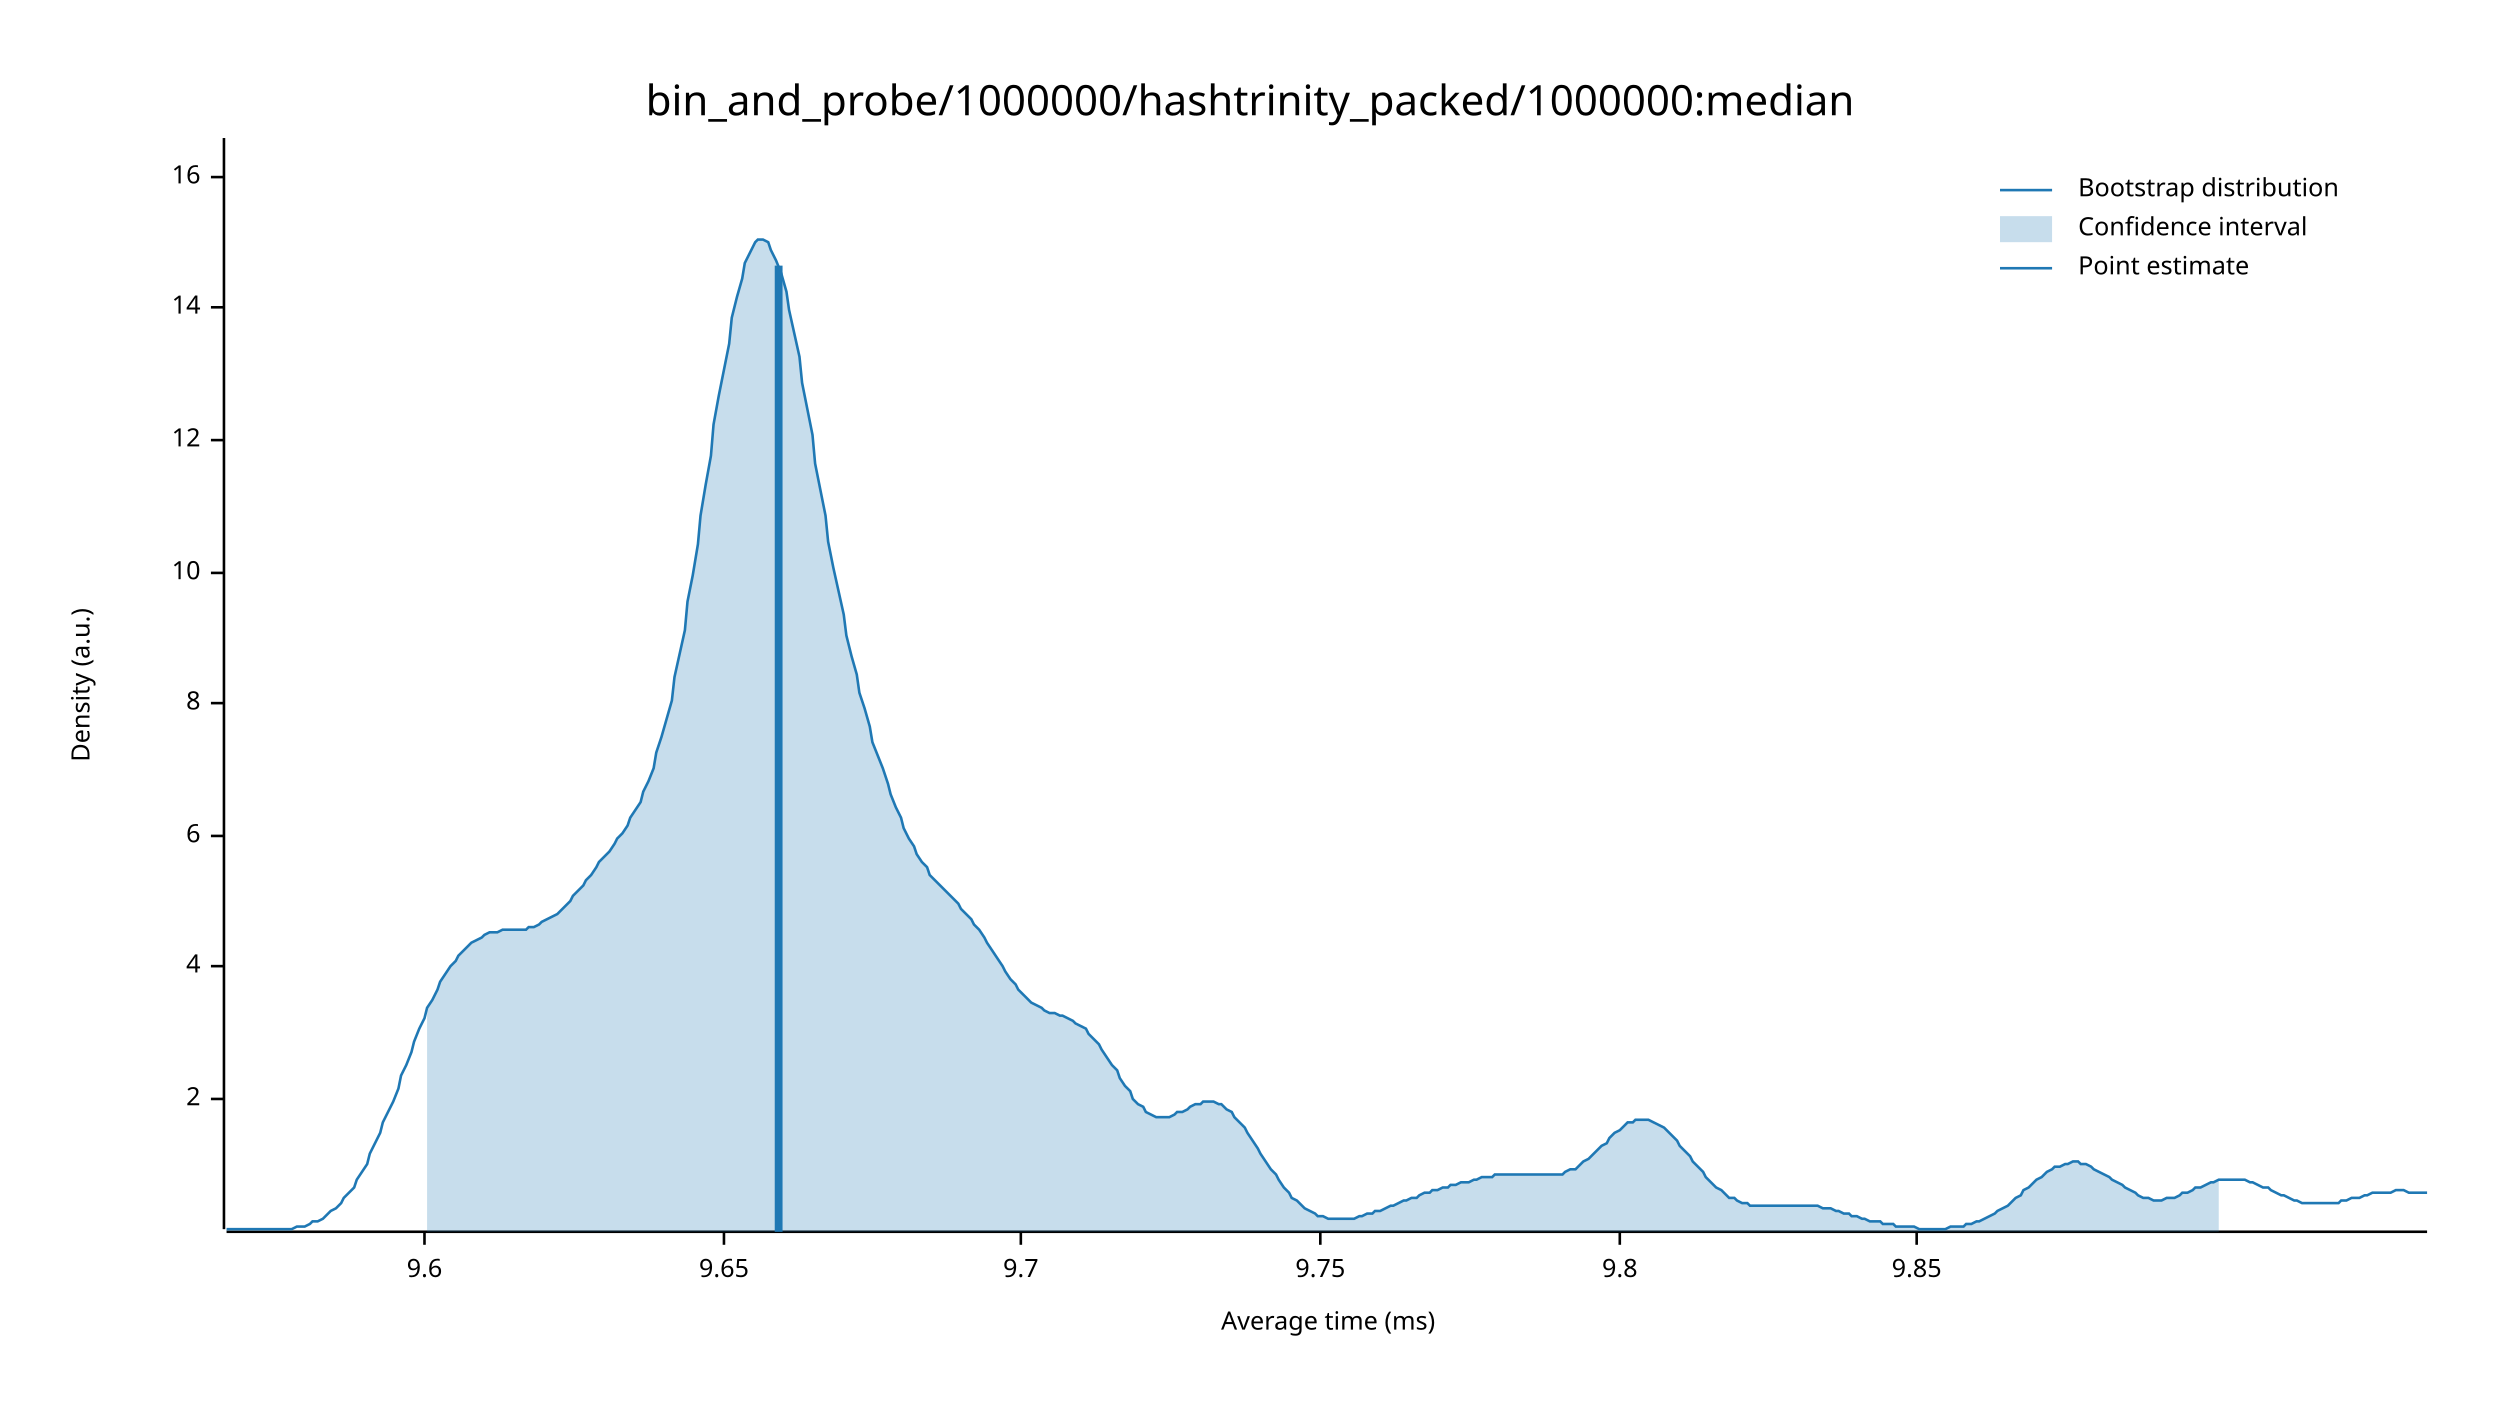
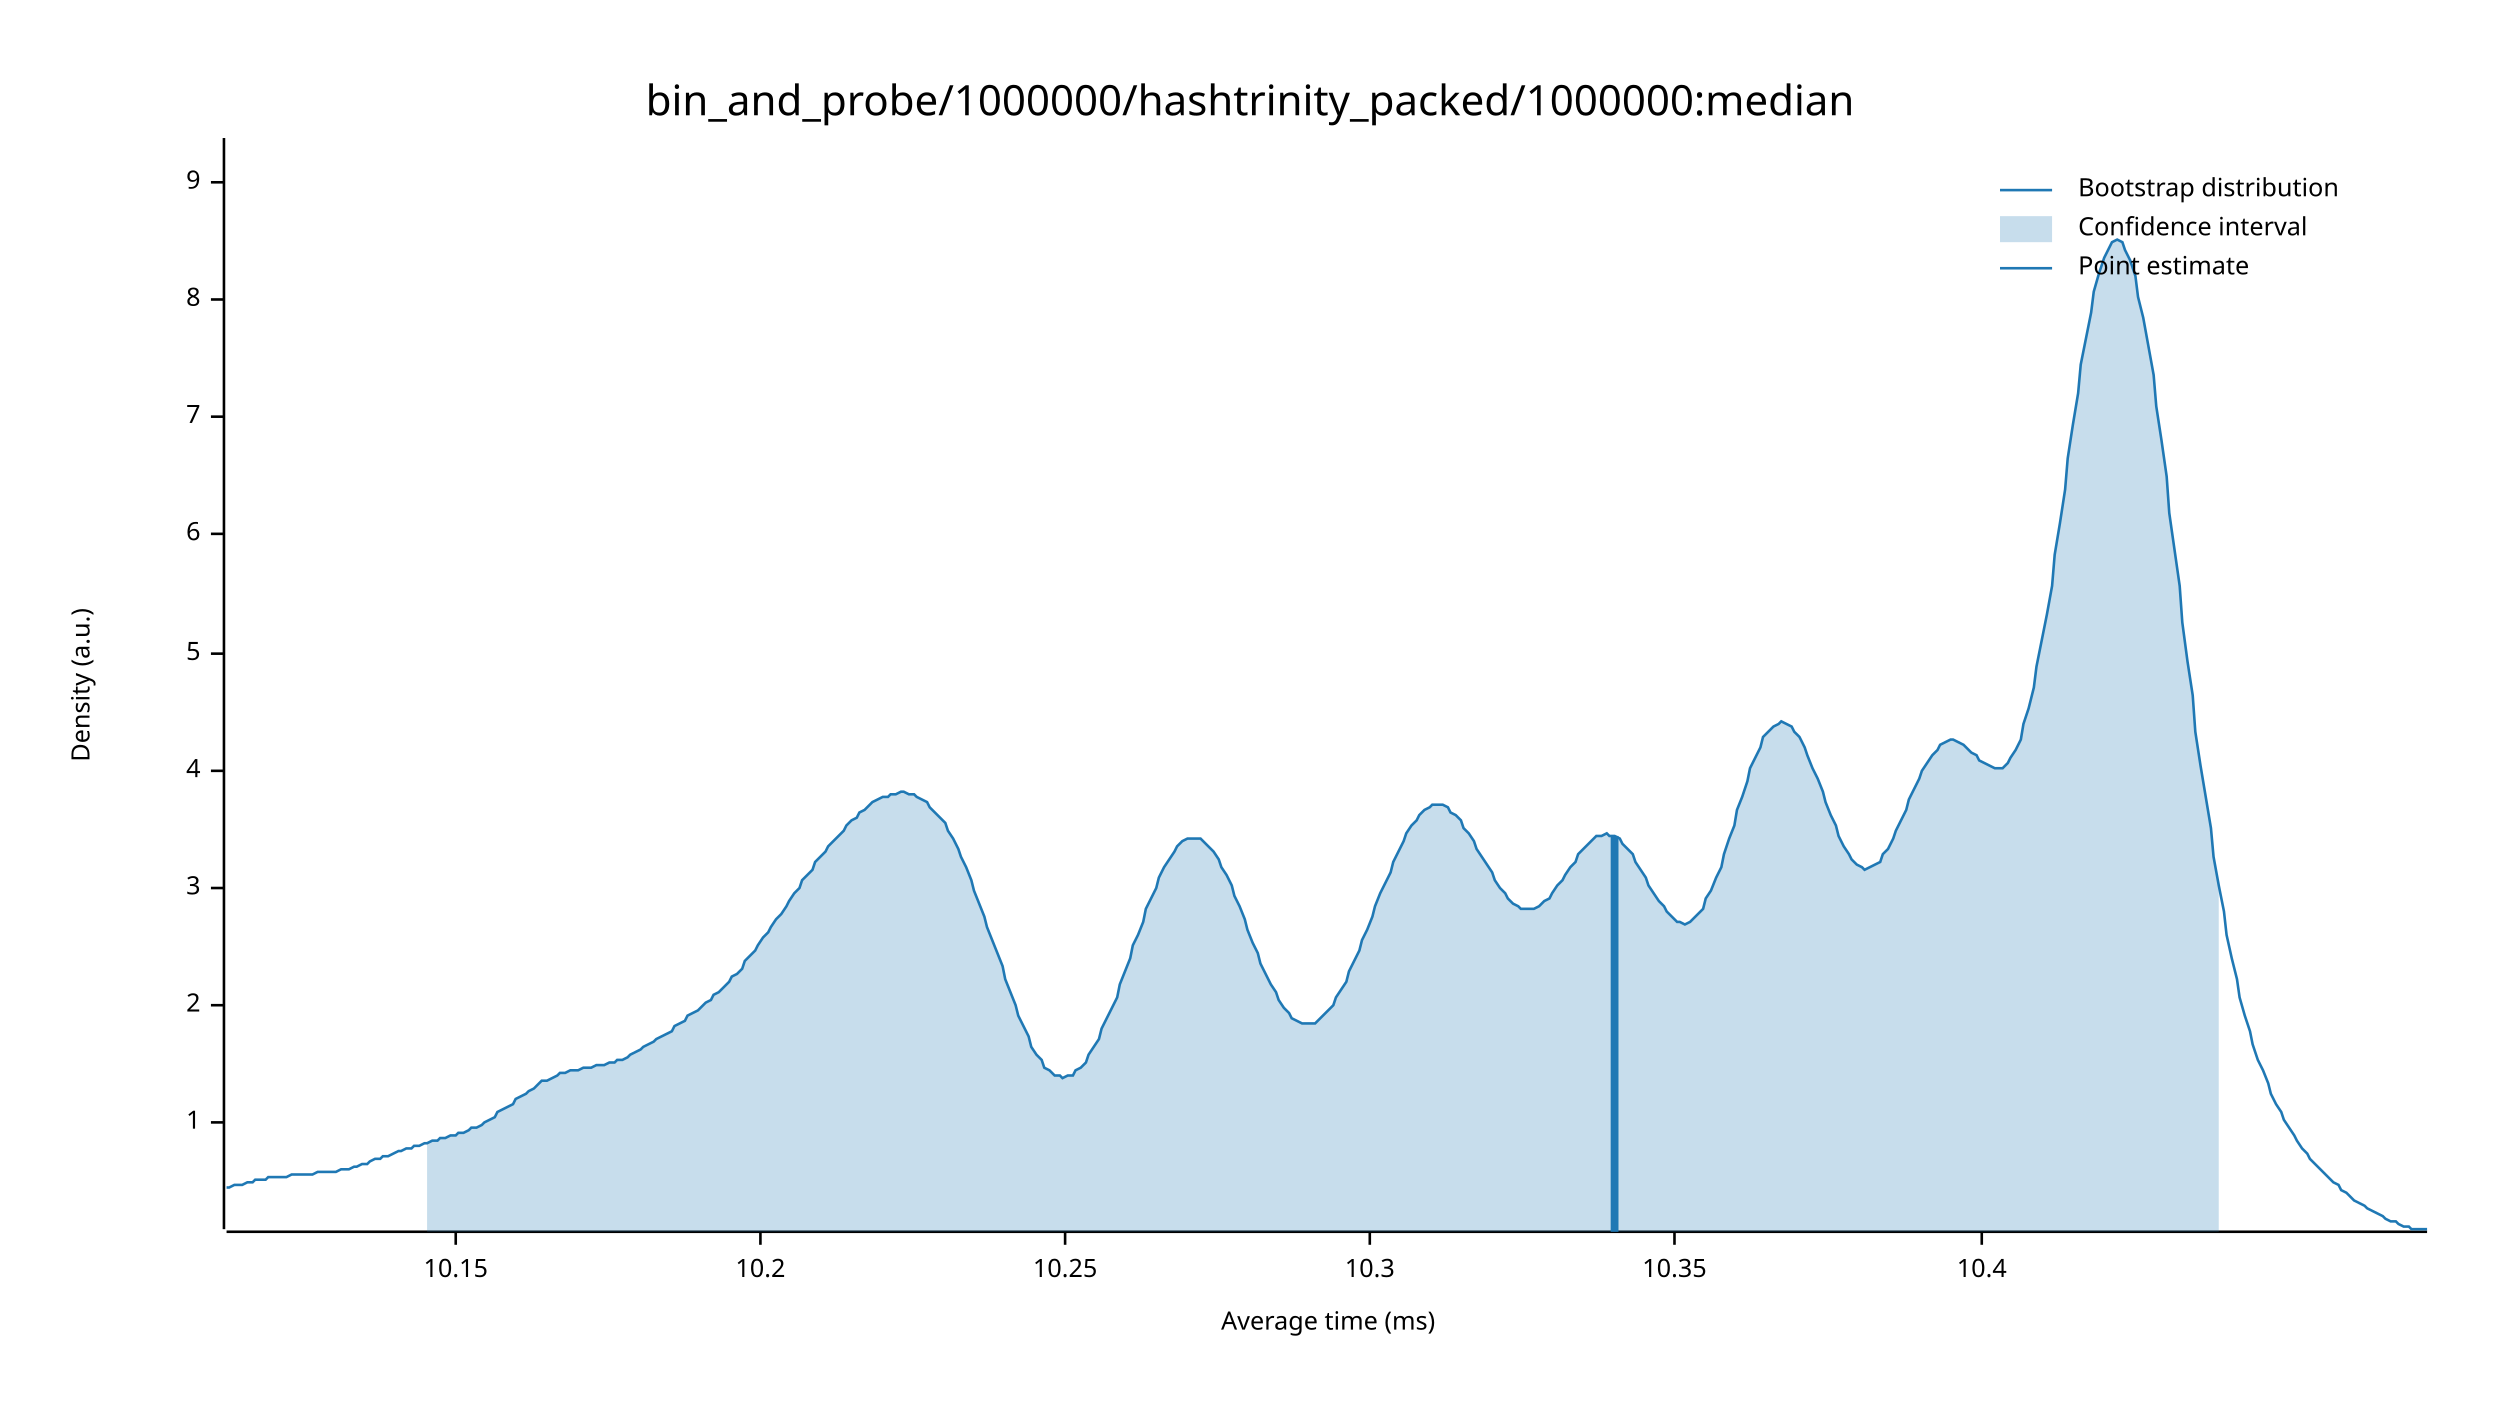
<svg xmlns="http://www.w3.org/2000/svg" width="960" height="540" viewBox="0 0 960 540">
  <text x="480" y="32" dy="0.76em" text-anchor="middle" font-family="sans-serif" font-size="16.129" opacity="1" fill="#000000">
bin_and_probe/1000000/hashtrinity_packed/1000000:median
</text>
  <text x="27" y="263" dy="0.76em" text-anchor="middle" font-family="sans-serif" font-size="9.677" opacity="1" fill="#000000" transform="rotate(270, 27, 263)">
Density (a.u.)
</text>
  <text x="510" y="513" dy="-0.5ex" text-anchor="middle" font-family="sans-serif" font-size="9.677" opacity="1" fill="#000000">
Average time (ms)
</text>
  <polyline fill="none" opacity="1" stroke="#000000" stroke-width="1" points="86,53 86,472 " />
-   <text x="77" y="422" dy="0.5ex" text-anchor="end" font-family="sans-serif" font-size="9.677" opacity="1" fill="#000000">
+   <text x="77" y="431" dy="0.5ex" text-anchor="end" font-family="sans-serif" font-size="9.677" opacity="1" fill="#000000">
+ 1
+ </text>
+   <polyline fill="none" opacity="1" stroke="#000000" stroke-width="1" points="81,431 86,431 " />
+   <text x="77" y="386" dy="0.5ex" text-anchor="end" font-family="sans-serif" font-size="9.677" opacity="1" fill="#000000">
2
</text>
-   <polyline fill="none" opacity="1" stroke="#000000" stroke-width="1" points="81,422 86,422 " />
-   <text x="77" y="371" dy="0.5ex" text-anchor="end" font-family="sans-serif" font-size="9.677" opacity="1" fill="#000000">
+   <polyline fill="none" opacity="1" stroke="#000000" stroke-width="1" points="81,386 86,386 " />
+   <text x="77" y="341" dy="0.5ex" text-anchor="end" font-family="sans-serif" font-size="9.677" opacity="1" fill="#000000">
+ 3
+ </text>
+   <polyline fill="none" opacity="1" stroke="#000000" stroke-width="1" points="81,341 86,341 " />
+   <text x="77" y="296" dy="0.5ex" text-anchor="end" font-family="sans-serif" font-size="9.677" opacity="1" fill="#000000">
4
</text>
-   <polyline fill="none" opacity="1" stroke="#000000" stroke-width="1" points="81,371 86,371 " />
-   <text x="77" y="321" dy="0.5ex" text-anchor="end" font-family="sans-serif" font-size="9.677" opacity="1" fill="#000000">
+   <polyline fill="none" opacity="1" stroke="#000000" stroke-width="1" points="81,296 86,296 " />
+   <text x="77" y="251" dy="0.5ex" text-anchor="end" font-family="sans-serif" font-size="9.677" opacity="1" fill="#000000">
+ 5
+ </text>
+   <polyline fill="none" opacity="1" stroke="#000000" stroke-width="1" points="81,251 86,251 " />
+   <text x="77" y="205" dy="0.5ex" text-anchor="end" font-family="sans-serif" font-size="9.677" opacity="1" fill="#000000">
6
</text>
-   <polyline fill="none" opacity="1" stroke="#000000" stroke-width="1" points="81,321 86,321 " />
-   <text x="77" y="270" dy="0.5ex" text-anchor="end" font-family="sans-serif" font-size="9.677" opacity="1" fill="#000000">
+   <polyline fill="none" opacity="1" stroke="#000000" stroke-width="1" points="81,205 86,205 " />
+   <text x="77" y="160" dy="0.5ex" text-anchor="end" font-family="sans-serif" font-size="9.677" opacity="1" fill="#000000">
+ 7
+ </text>
+   <polyline fill="none" opacity="1" stroke="#000000" stroke-width="1" points="81,160 86,160 " />
+   <text x="77" y="115" dy="0.5ex" text-anchor="end" font-family="sans-serif" font-size="9.677" opacity="1" fill="#000000">
8
</text>
-   <polyline fill="none" opacity="1" stroke="#000000" stroke-width="1" points="81,270 86,270 " />
-   <text x="77" y="220" dy="0.5ex" text-anchor="end" font-family="sans-serif" font-size="9.677" opacity="1" fill="#000000">
- 10
+   <polyline fill="none" opacity="1" stroke="#000000" stroke-width="1" points="81,115 86,115 " />
+   <text x="77" y="70" dy="0.5ex" text-anchor="end" font-family="sans-serif" font-size="9.677" opacity="1" fill="#000000">
+ 9
</text>
-   <polyline fill="none" opacity="1" stroke="#000000" stroke-width="1" points="81,220 86,220 " />
-   <text x="77" y="169" dy="0.5ex" text-anchor="end" font-family="sans-serif" font-size="9.677" opacity="1" fill="#000000">
- 12
+   <polyline fill="none" opacity="1" stroke="#000000" stroke-width="1" points="81,70 86,70 " />
+   <polyline fill="none" opacity="1" stroke="#000000" stroke-width="1" points="87,473 932,473 " />
+   <text x="175" y="483" dy="0.76em" text-anchor="middle" font-family="sans-serif" font-size="9.677" opacity="1" fill="#000000">
+ 10.15
</text>
-   <polyline fill="none" opacity="1" stroke="#000000" stroke-width="1" points="81,169 86,169 " />
-   <text x="77" y="118" dy="0.5ex" text-anchor="end" font-family="sans-serif" font-size="9.677" opacity="1" fill="#000000">
- 14
+   <polyline fill="none" opacity="1" stroke="#000000" stroke-width="1" points="175,473 175,478 " />
+   <text x="292" y="483" dy="0.76em" text-anchor="middle" font-family="sans-serif" font-size="9.677" opacity="1" fill="#000000">
+ 10.2
</text>
-   <polyline fill="none" opacity="1" stroke="#000000" stroke-width="1" points="81,118 86,118 " />
-   <text x="77" y="68" dy="0.5ex" text-anchor="end" font-family="sans-serif" font-size="9.677" opacity="1" fill="#000000">
- 16
+   <polyline fill="none" opacity="1" stroke="#000000" stroke-width="1" points="292,473 292,478 " />
+   <text x="409" y="483" dy="0.76em" text-anchor="middle" font-family="sans-serif" font-size="9.677" opacity="1" fill="#000000">
+ 10.25
</text>
-   <polyline fill="none" opacity="1" stroke="#000000" stroke-width="1" points="81,68 86,68 " />
-   <polyline fill="none" opacity="1" stroke="#000000" stroke-width="1" points="87,473 932,473 " />
-   <text x="163" y="483" dy="0.76em" text-anchor="middle" font-family="sans-serif" font-size="9.677" opacity="1" fill="#000000">
- 9.6
+   <polyline fill="none" opacity="1" stroke="#000000" stroke-width="1" points="409,473 409,478 " />
+   <text x="526" y="483" dy="0.76em" text-anchor="middle" font-family="sans-serif" font-size="9.677" opacity="1" fill="#000000">
+ 10.3
</text>
-   <polyline fill="none" opacity="1" stroke="#000000" stroke-width="1" points="163,473 163,478 " />
-   <text x="278" y="483" dy="0.76em" text-anchor="middle" font-family="sans-serif" font-size="9.677" opacity="1" fill="#000000">
- 9.65
+   <polyline fill="none" opacity="1" stroke="#000000" stroke-width="1" points="526,473 526,478 " />
+   <text x="643" y="483" dy="0.76em" text-anchor="middle" font-family="sans-serif" font-size="9.677" opacity="1" fill="#000000">
+ 10.35
</text>
-   <polyline fill="none" opacity="1" stroke="#000000" stroke-width="1" points="278,473 278,478 " />
-   <text x="392" y="483" dy="0.76em" text-anchor="middle" font-family="sans-serif" font-size="9.677" opacity="1" fill="#000000">
- 9.7
+   <polyline fill="none" opacity="1" stroke="#000000" stroke-width="1" points="643,473 643,478 " />
+   <text x="761" y="483" dy="0.76em" text-anchor="middle" font-family="sans-serif" font-size="9.677" opacity="1" fill="#000000">
+ 10.4
</text>
-   <polyline fill="none" opacity="1" stroke="#000000" stroke-width="1" points="392,473 392,478 " />
-   <text x="507" y="483" dy="0.76em" text-anchor="middle" font-family="sans-serif" font-size="9.677" opacity="1" fill="#000000">
- 9.75
- </text>
-   <polyline fill="none" opacity="1" stroke="#000000" stroke-width="1" points="507,473 507,478 " />
-   <text x="622" y="483" dy="0.76em" text-anchor="middle" font-family="sans-serif" font-size="9.677" opacity="1" fill="#000000">
- 9.8
- </text>
-   <polyline fill="none" opacity="1" stroke="#000000" stroke-width="1" points="622,473 622,478 " />
-   <text x="736" y="483" dy="0.76em" text-anchor="middle" font-family="sans-serif" font-size="9.677" opacity="1" fill="#000000">
- 9.85
- </text>
-   <polyline fill="none" opacity="1" stroke="#000000" stroke-width="1" points="736,473 736,478 " />
-   <polyline fill="none" opacity="1" stroke="#1F78B4" stroke-width="1" points="87,472 88,472 90,472 92,472 93,472 95,472 97,472 98,472 100,472 102,472 103,472 105,472 107,472 109,472 110,472 112,472 114,471 115,471 117,471 119,470 120,469 122,469 124,468 125,467 127,465 129,464 131,462 132,460 134,458 136,456 137,453 139,450 141,447 142,443 144,439 146,435 147,431 149,427 151,423 153,418 154,413 156,409 158,404 159,400 161,395 163,391 164,387 166,384 168,380 169,377 171,374 173,371 175,369 176,367 178,365 180,363 181,362 183,361 185,360 186,359 188,358 190,358 191,358 193,357 195,357 197,357 198,357 200,357 202,357 203,356 205,356 207,355 208,354 210,353 212,352 214,351 215,350 217,348 219,346 220,344 222,342 224,340 225,338 227,336 229,333 230,331 232,329 234,327 236,324 237,322 239,320 241,317 242,314 244,311 246,308 247,304 249,300 251,295 252,289 254,283 256,276 258,269 259,260 261,251 263,242 264,231 266,221 268,209 269,198 271,186 273,175 274,163 276,152 278,142 280,132 281,122 283,114 285,107 286,101 288,97 290,93 291,92 293,92 295,93 296,96 298,100 300,105 302,112 303,119 305,128 307,137 308,147 310,157 312,167 313,178 315,188 317,198 318,208 320,218 322,227 324,236 325,244 327,252 329,259 330,266 332,272 334,279 335,285 337,290 339,295 341,301 342,305 344,310 346,314 347,318 349,322 351,325 352,328 354,331 356,333 357,336 359,338 361,340 363,342 364,343 366,345 368,347 369,349 371,351 373,353 374,355 376,357 378,360 379,362 381,365 383,368 385,371 386,373 388,376 390,378 391,380 393,382 395,384 396,385 398,386 400,387 401,388 403,389 405,389 407,390 408,390 410,391 412,392 413,393 415,394 417,395 418,397 420,399 422,401 423,403 425,406 427,409 429,411 430,414 432,417 434,419 435,422 437,424 439,425 440,427 442,428 444,429 445,429 447,429 449,429 451,428 452,427 454,427 456,426 457,425 459,424 461,424 462,423 464,423 466,423 468,424 469,424 471,426 473,427 474,429 476,431 478,433 479,435 481,438 483,441 484,443 486,446 488,449 490,451 491,453 493,456 495,458 496,460 498,461 500,463 501,464 503,465 505,466 506,467 508,467 510,468 512,468 513,468 515,468 517,468 518,468 520,468 522,467 523,467 525,466 527,466 528,465 530,465 532,464 534,463 535,463 537,462 539,461 540,461 542,460 544,460 545,459 547,458 549,458 550,457 552,457 554,456 556,456 557,455 559,455 561,454 562,454 564,454 566,453 567,453 569,452 571,452 573,452 574,451 576,451 578,451 579,451 581,451 583,451 584,451 586,451 588,451 589,451 591,451 593,451 595,451 596,451 598,451 600,451 601,450 603,449 605,449 606,448 608,446 610,445 611,444 613,442 615,440 617,439 618,437 620,435 622,434 623,433 625,431 627,431 628,430 630,430 632,430 633,430 635,431 637,432 639,433 640,434 642,436 644,438 645,440 647,442 649,444 650,446 652,448 654,450 655,452 657,454 659,456 661,457 662,458 664,460 666,460 667,461 669,462 671,462 672,463 674,463 676,463 677,463 679,463 681,463 683,463 684,463 686,463 688,463 689,463 691,463 693,463 694,463 696,463 698,463 700,464 701,464 703,464 705,465 706,465 708,466 710,466 711,467 713,467 715,468 716,468 718,469 720,469 722,469 723,470 725,470 727,470 728,471 730,471 732,471 733,471 735,471 737,472 738,472 740,472 742,472 744,472 745,472 747,472 749,471 750,471 752,471 754,471 755,470 757,470 759,469 760,469 762,468 764,467 766,466 767,465 769,464 771,463 772,462 774,460 776,459 777,457 779,456 781,454 782,453 784,452 786,450 788,449 789,448 791,448 793,447 794,447 796,446 798,446 799,447 801,447 803,448 804,449 806,450 808,451 810,452 811,453 813,454 815,455 816,456 818,457 820,458 821,459 823,460 825,460 827,461 828,461 830,461 832,460 833,460 835,460 837,459 838,458 840,458 842,457 843,456 845,456 847,455 849,454 850,454 852,453 854,453 855,453 857,453 859,453 860,453 862,453 864,454 865,454 867,455 869,456 871,456 872,457 874,458 876,459 877,459 879,460 881,461 882,461 884,462 886,462 887,462 889,462 891,462 893,462 894,462 896,462 898,462 899,461 901,461 903,460 904,460 906,460 908,459 909,459 911,458 913,458 915,458 916,458 918,458 920,457 921,457 923,457 925,458 926,458 928,458 930,458 932,458 " />
-   <polygon opacity="0.25" fill="#1F78B4" points="164,387 166,384 168,380 169,377 171,374 173,371 175,369 176,367 178,365 180,363 181,362 183,361 185,360 186,359 188,358 190,358 191,358 193,357 195,357 197,357 198,357 200,357 202,357 203,356 205,356 207,355 208,354 210,353 212,352 214,351 215,350 217,348 219,346 220,344 222,342 224,340 225,338 227,336 229,333 230,331 232,329 234,327 236,324 237,322 239,320 241,317 242,314 244,311 246,308 247,304 249,300 251,295 252,289 254,283 256,276 258,269 259,260 261,251 263,242 264,231 266,221 268,209 269,198 271,186 273,175 274,163 276,152 278,142 280,132 281,122 283,114 285,107 286,101 288,97 290,93 291,92 293,92 295,93 296,96 298,100 300,105 302,112 303,119 305,128 307,137 308,147 310,157 312,167 313,178 315,188 317,198 318,208 320,218 322,227 324,236 325,244 327,252 329,259 330,266 332,272 334,279 335,285 337,290 339,295 341,301 342,305 344,310 346,314 347,318 349,322 351,325 352,328 354,331 356,333 357,336 359,338 361,340 363,342 364,343 366,345 368,347 369,349 371,351 373,353 374,355 376,357 378,360 379,362 381,365 383,368 385,371 386,373 388,376 390,378 391,380 393,382 395,384 396,385 398,386 400,387 401,388 403,389 405,389 407,390 408,390 410,391 412,392 413,393 415,394 417,395 418,397 420,399 422,401 423,403 425,406 427,409 429,411 430,414 432,417 434,419 435,422 437,424 439,425 440,427 442,428 444,429 445,429 447,429 449,429 451,428 452,427 454,427 456,426 457,425 459,424 461,424 462,423 464,423 466,423 468,424 469,424 471,426 473,427 474,429 476,431 478,433 479,435 481,438 483,441 484,443 486,446 488,449 490,451 491,453 493,456 495,458 496,460 498,461 500,463 501,464 503,465 505,466 506,467 508,467 510,468 512,468 513,468 515,468 517,468 518,468 520,468 522,467 523,467 525,466 527,466 528,465 530,465 532,464 534,463 535,463 537,462 539,461 540,461 542,460 544,460 545,459 547,458 549,458 550,457 552,457 554,456 556,456 557,455 559,455 561,454 562,454 564,454 566,453 567,453 569,452 571,452 573,452 574,451 576,451 578,451 579,451 581,451 583,451 584,451 586,451 588,451 589,451 591,451 593,451 595,451 596,451 598,451 600,451 601,450 603,449 605,449 606,448 608,446 610,445 611,444 613,442 615,440 617,439 618,437 620,435 622,434 623,433 625,431 627,431 628,430 630,430 632,430 633,430 635,431 637,432 639,433 640,434 642,436 644,438 645,440 647,442 649,444 650,446 652,448 654,450 655,452 657,454 659,456 661,457 662,458 664,460 666,460 667,461 669,462 671,462 672,463 674,463 676,463 677,463 679,463 681,463 683,463 684,463 686,463 688,463 689,463 691,463 693,463 694,463 696,463 698,463 700,464 701,464 703,464 705,465 706,465 708,466 710,466 711,467 713,467 715,468 716,468 718,469 720,469 722,469 723,470 725,470 727,470 728,471 730,471 732,471 733,471 735,471 737,472 738,472 740,472 742,472 744,472 745,472 747,472 749,471 750,471 752,471 754,471 755,470 757,470 759,469 760,469 762,468 764,467 766,466 767,465 769,464 771,463 772,462 774,460 776,459 777,457 779,456 781,454 782,453 784,452 786,450 788,449 789,448 791,448 793,447 794,447 796,446 798,446 799,447 801,447 803,448 804,449 806,450 808,451 810,452 811,453 813,454 815,455 816,456 818,457 820,458 821,459 823,460 825,460 827,461 828,461 830,461 832,460 833,460 835,460 837,459 838,458 840,458 842,457 843,456 845,456 847,455 849,454 850,454 852,453 852,473 164,473 " />
-   <polyline fill="none" opacity="1" stroke="#1F78B4" stroke-width="3" points="299,473 299,102 " />
+   <polyline fill="none" opacity="1" stroke="#000000" stroke-width="1" points="761,473 761,478 " />
+   <polyline fill="none" opacity="1" stroke="#1F78B4" stroke-width="1" points="87,456 88,456 90,455 92,455 93,455 95,454 97,454 98,453 100,453 102,453 103,452 105,452 107,452 109,452 110,452 112,451 114,451 115,451 117,451 119,451 120,451 122,450 124,450 125,450 127,450 129,450 131,449 132,449 134,449 136,448 137,448 139,447 141,447 142,446 144,445 146,445 147,444 149,444 151,443 153,442 154,442 156,441 158,441 159,440 161,440 163,439 164,439 166,438 168,438 169,437 171,437 173,436 175,436 176,435 178,435 180,434 181,433 183,433 185,432 186,431 188,430 190,429 191,427 193,426 195,425 197,424 198,422 200,421 202,420 203,419 205,418 207,416 208,415 210,415 212,414 214,413 215,412 217,412 219,411 220,411 222,411 224,410 225,410 227,410 229,409 230,409 232,409 234,408 236,408 237,407 239,407 241,406 242,405 244,404 246,403 247,402 249,401 251,400 252,399 254,398 256,397 258,396 259,394 261,393 263,392 264,390 266,389 268,388 269,387 271,385 273,384 274,382 276,381 278,379 280,377 281,375 283,374 285,372 286,369 288,367 290,365 291,363 293,360 295,358 296,356 298,353 300,351 302,348 303,346 305,343 307,341 308,338 310,336 312,334 313,331 315,329 317,327 318,325 320,323 322,321 324,319 325,317 327,315 329,314 330,312 332,311 334,309 335,308 337,307 339,306 341,306 342,305 344,305 346,304 347,304 349,305 351,305 352,306 354,307 356,308 357,310 359,312 361,314 363,316 364,319 366,322 368,326 369,329 371,333 373,338 374,342 376,347 378,352 379,356 381,361 383,366 385,371 386,376 388,381 390,386 391,390 393,394 395,398 396,402 398,405 400,407 401,410 403,411 405,413 407,413 408,414 410,413 412,413 413,411 415,410 417,408 418,405 420,402 422,399 423,395 425,391 427,387 429,383 430,378 432,373 434,368 435,363 437,359 439,354 440,349 442,345 444,341 445,337 447,333 449,330 451,327 452,325 454,323 456,322 457,322 459,322 461,322 462,323 464,325 466,327 468,330 469,333 471,336 473,340 474,344 476,348 478,353 479,357 481,362 483,366 484,370 486,374 488,378 490,381 491,384 493,387 495,389 496,391 498,392 500,393 501,393 503,393 505,393 506,392 508,390 510,388 512,386 513,383 515,380 517,377 518,373 520,369 522,365 523,361 525,357 527,352 528,348 530,343 532,339 534,335 535,331 537,327 539,323 540,320 542,317 544,315 545,313 547,311 549,310 550,309 552,309 554,309 556,310 557,312 559,313 561,315 562,318 564,320 566,323 567,326 569,329 571,332 573,335 574,338 576,341 578,343 579,345 581,347 583,348 584,349 586,349 588,349 589,349 591,348 593,346 595,345 596,343 598,340 600,338 601,336 603,333 605,331 606,328 608,326 610,324 611,323 613,321 615,321 617,320 618,321 620,321 622,322 623,324 625,326 627,328 628,331 630,334 632,337 633,340 635,343 637,346 639,348 640,350 642,352 644,354 645,354 647,355 649,354 650,353 652,351 654,349 655,345 657,342 659,337 661,333 662,328 664,322 666,317 667,311 669,306 671,300 672,295 674,291 676,287 677,283 679,281 681,279 683,278 684,277 686,278 688,279 689,281 691,283 693,287 694,290 696,295 698,299 700,304 701,308 703,313 705,317 706,321 708,325 710,328 711,330 713,332 715,333 716,334 718,333 720,332 722,331 723,328 725,326 727,322 728,319 730,315 732,311 733,307 735,303 737,299 738,296 740,293 742,290 744,288 745,286 747,285 749,284 750,284 752,285 754,286 755,287 757,289 759,290 760,292 762,293 764,294 766,295 767,295 769,295 771,293 772,291 774,288 776,284 777,278 779,272 781,264 782,256 784,246 786,236 788,225 789,213 791,201 793,188 794,176 796,163 798,151 799,140 801,130 803,120 804,112 806,105 808,99 810,95 811,93 813,92 815,93 816,96 818,100 820,106 821,114 823,122 825,133 827,144 828,156 830,169 832,183 833,197 835,211 837,225 838,239 840,254 842,267 843,281 845,294 847,306 849,318 850,329 852,340 854,350 855,359 857,368 859,376 860,383 862,390 864,396 865,401 867,407 869,411 871,416 872,420 874,424 876,427 877,430 879,433 881,436 882,438 884,441 886,443 887,445 889,447 891,449 893,451 894,452 896,454 898,455 899,457 901,458 903,460 904,461 906,462 908,463 909,464 911,465 913,466 915,467 916,468 918,469 920,469 921,470 923,471 925,471 926,472 928,472 930,472 932,472 " />
+   <polygon opacity="0.25" fill="#1F78B4" points="164,439 166,438 168,438 169,437 171,437 173,436 175,436 176,435 178,435 180,434 181,433 183,433 185,432 186,431 188,430 190,429 191,427 193,426 195,425 197,424 198,422 200,421 202,420 203,419 205,418 207,416 208,415 210,415 212,414 214,413 215,412 217,412 219,411 220,411 222,411 224,410 225,410 227,410 229,409 230,409 232,409 234,408 236,408 237,407 239,407 241,406 242,405 244,404 246,403 247,402 249,401 251,400 252,399 254,398 256,397 258,396 259,394 261,393 263,392 264,390 266,389 268,388 269,387 271,385 273,384 274,382 276,381 278,379 280,377 281,375 283,374 285,372 286,369 288,367 290,365 291,363 293,360 295,358 296,356 298,353 300,351 302,348 303,346 305,343 307,341 308,338 310,336 312,334 313,331 315,329 317,327 318,325 320,323 322,321 324,319 325,317 327,315 329,314 330,312 332,311 334,309 335,308 337,307 339,306 341,306 342,305 344,305 346,304 347,304 349,305 351,305 352,306 354,307 356,308 357,310 359,312 361,314 363,316 364,319 366,322 368,326 369,329 371,333 373,338 374,342 376,347 378,352 379,356 381,361 383,366 385,371 386,376 388,381 390,386 391,390 393,394 395,398 396,402 398,405 400,407 401,410 403,411 405,413 407,413 408,414 410,413 412,413 413,411 415,410 417,408 418,405 420,402 422,399 423,395 425,391 427,387 429,383 430,378 432,373 434,368 435,363 437,359 439,354 440,349 442,345 444,341 445,337 447,333 449,330 451,327 452,325 454,323 456,322 457,322 459,322 461,322 462,323 464,325 466,327 468,330 469,333 471,336 473,340 474,344 476,348 478,353 479,357 481,362 483,366 484,370 486,374 488,378 490,381 491,384 493,387 495,389 496,391 498,392 500,393 501,393 503,393 505,393 506,392 508,390 510,388 512,386 513,383 515,380 517,377 518,373 520,369 522,365 523,361 525,357 527,352 528,348 530,343 532,339 534,335 535,331 537,327 539,323 540,320 542,317 544,315 545,313 547,311 549,310 550,309 552,309 554,309 556,310 557,312 559,313 561,315 562,318 564,320 566,323 567,326 569,329 571,332 573,335 574,338 576,341 578,343 579,345 581,347 583,348 584,349 586,349 588,349 589,349 591,348 593,346 595,345 596,343 598,340 600,338 601,336 603,333 605,331 606,328 608,326 610,324 611,323 613,321 615,321 617,320 618,321 620,321 622,322 623,324 625,326 627,328 628,331 630,334 632,337 633,340 635,343 637,346 639,348 640,350 642,352 644,354 645,354 647,355 649,354 650,353 652,351 654,349 655,345 657,342 659,337 661,333 662,328 664,322 666,317 667,311 669,306 671,300 672,295 674,291 676,287 677,283 679,281 681,279 683,278 684,277 686,278 688,279 689,281 691,283 693,287 694,290 696,295 698,299 700,304 701,308 703,313 705,317 706,321 708,325 710,328 711,330 713,332 715,333 716,334 718,333 720,332 722,331 723,328 725,326 727,322 728,319 730,315 732,311 733,307 735,303 737,299 738,296 740,293 742,290 744,288 745,286 747,285 749,284 750,284 752,285 754,286 755,287 757,289 759,290 760,292 762,293 764,294 766,295 767,295 769,295 771,293 772,291 774,288 776,284 777,278 779,272 781,264 782,256 784,246 786,236 788,225 789,213 791,201 793,188 794,176 796,163 798,151 799,140 801,130 803,120 804,112 806,105 808,99 810,95 811,93 813,92 815,93 816,96 818,100 820,106 821,114 823,122 825,133 827,144 828,156 830,169 832,183 833,197 835,211 837,225 838,239 840,254 842,267 843,281 845,294 847,306 849,318 850,329 852,340 852,473 164,473 " />
+   <polyline fill="none" opacity="1" stroke="#1F78B4" stroke-width="3" points="620,473 620,321 " />
  <text x="798" y="68" dy="0.76em" text-anchor="start" font-family="sans-serif" font-size="9.677" opacity="1" fill="#000000">
Bootstrap distribution
</text>
  <text x="798" y="83" dy="0.76em" text-anchor="start" font-family="sans-serif" font-size="9.677" opacity="1" fill="#000000">
Confidence interval
</text>
  <text x="798" y="98" dy="0.76em" text-anchor="start" font-family="sans-serif" font-size="9.677" opacity="1" fill="#000000">
Point estimate
</text>
  <polyline fill="none" opacity="1" stroke="#1F78B4" stroke-width="1" points="768,73 788,73 " />
  <rect x="768" y="83" width="20" height="10" opacity="0.25" fill="#1F78B4" stroke="none" />
  <polyline fill="none" opacity="1" stroke="#1F78B4" stroke-width="1" points="768,103 788,103 " />
</svg>
